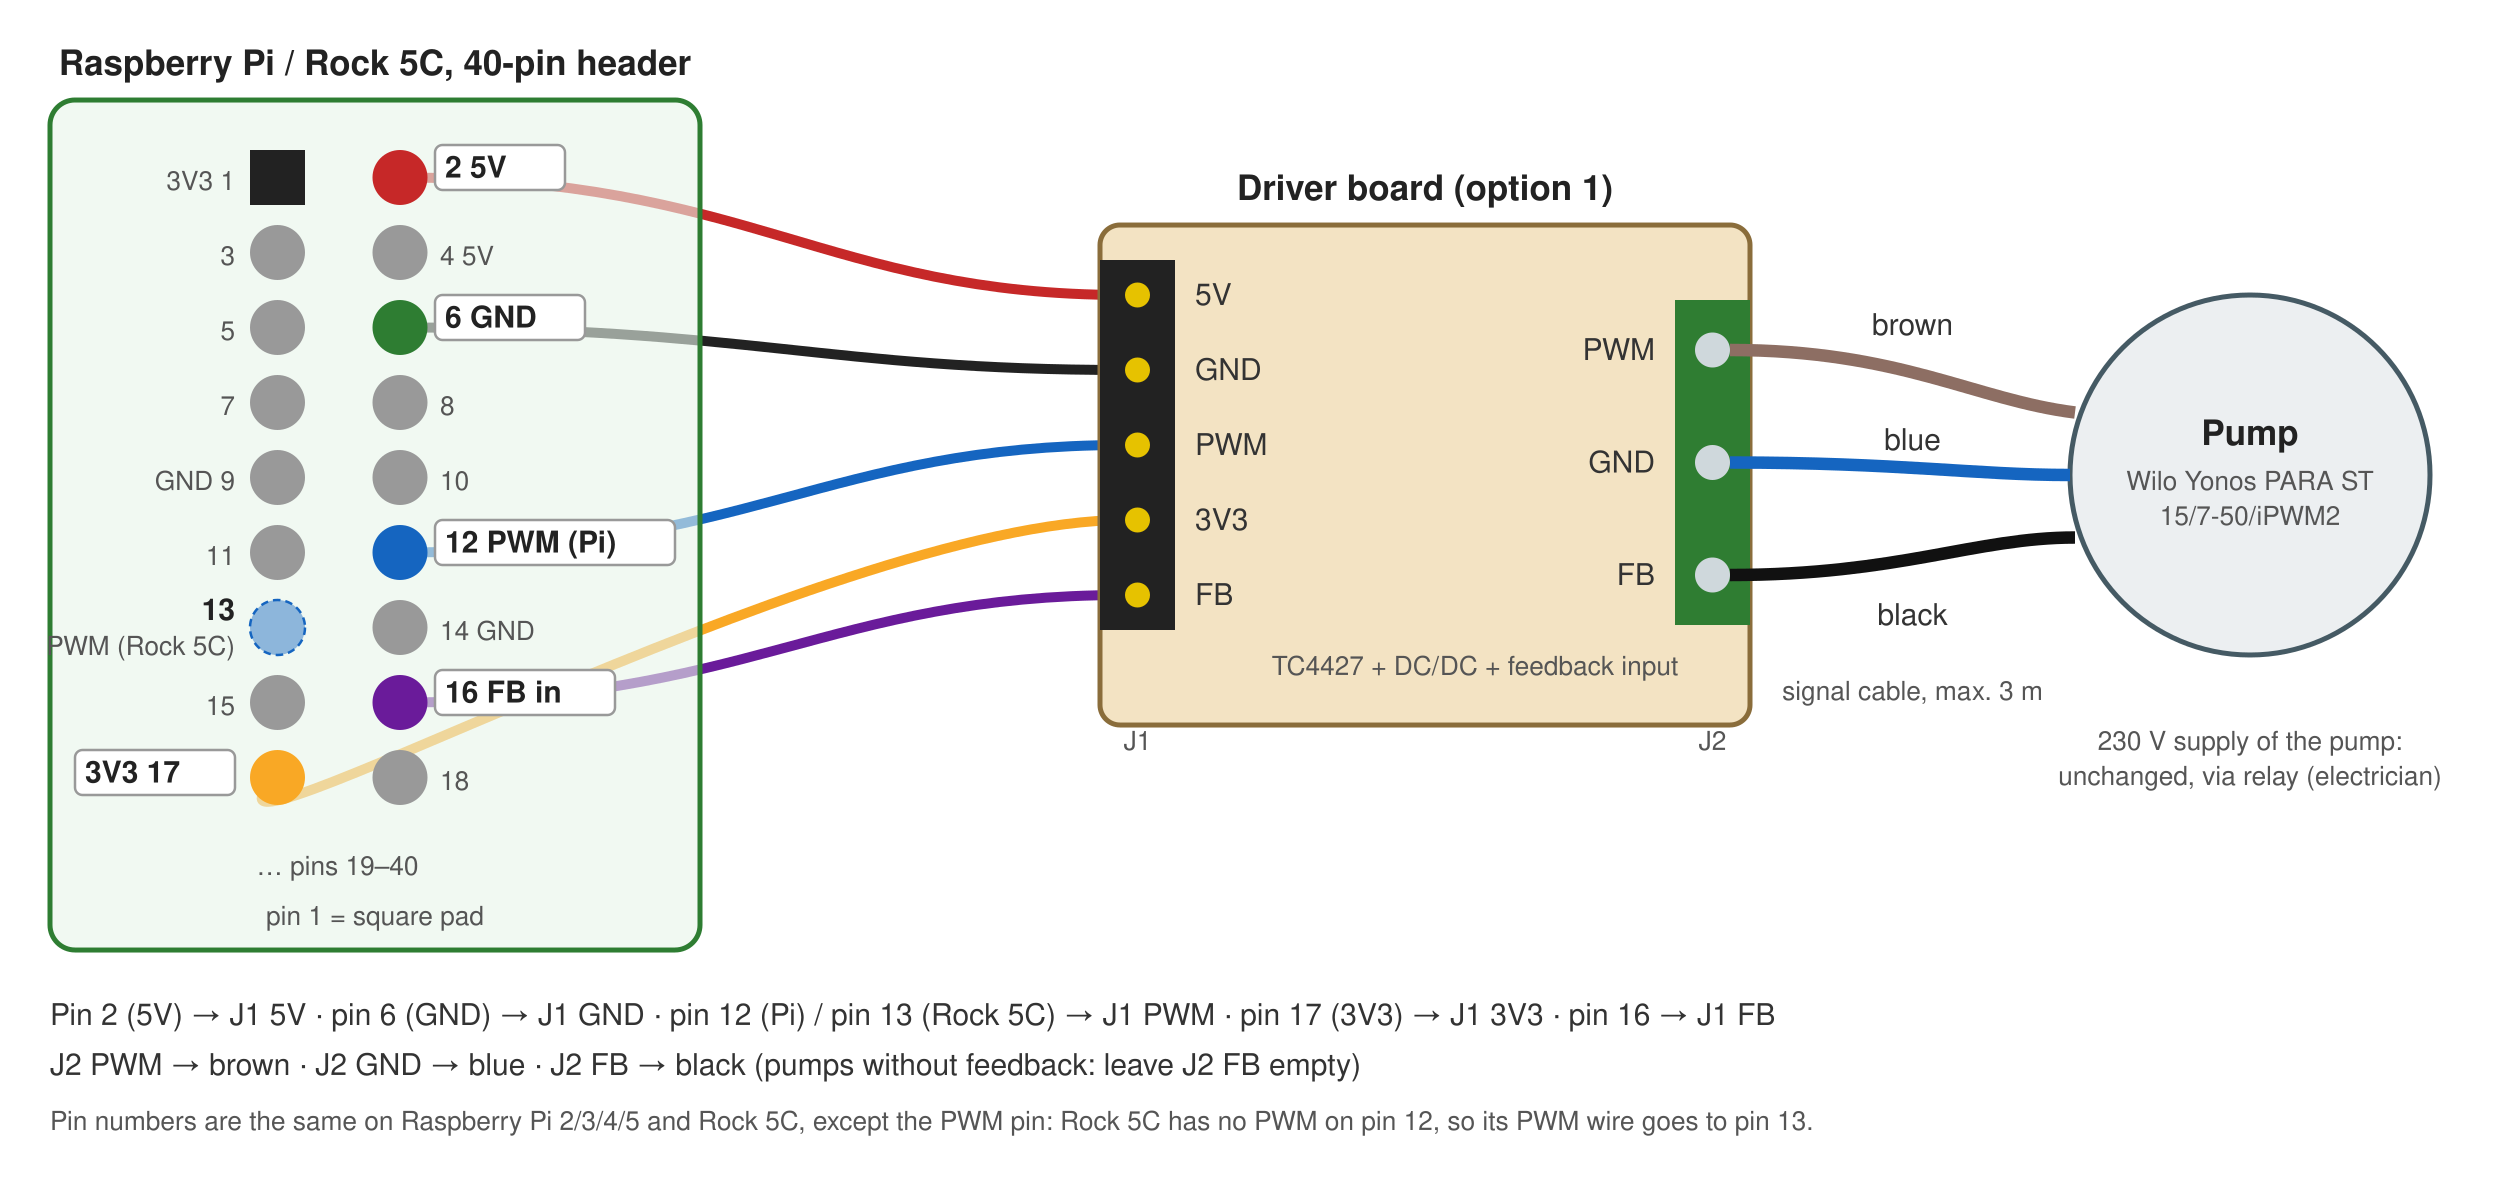
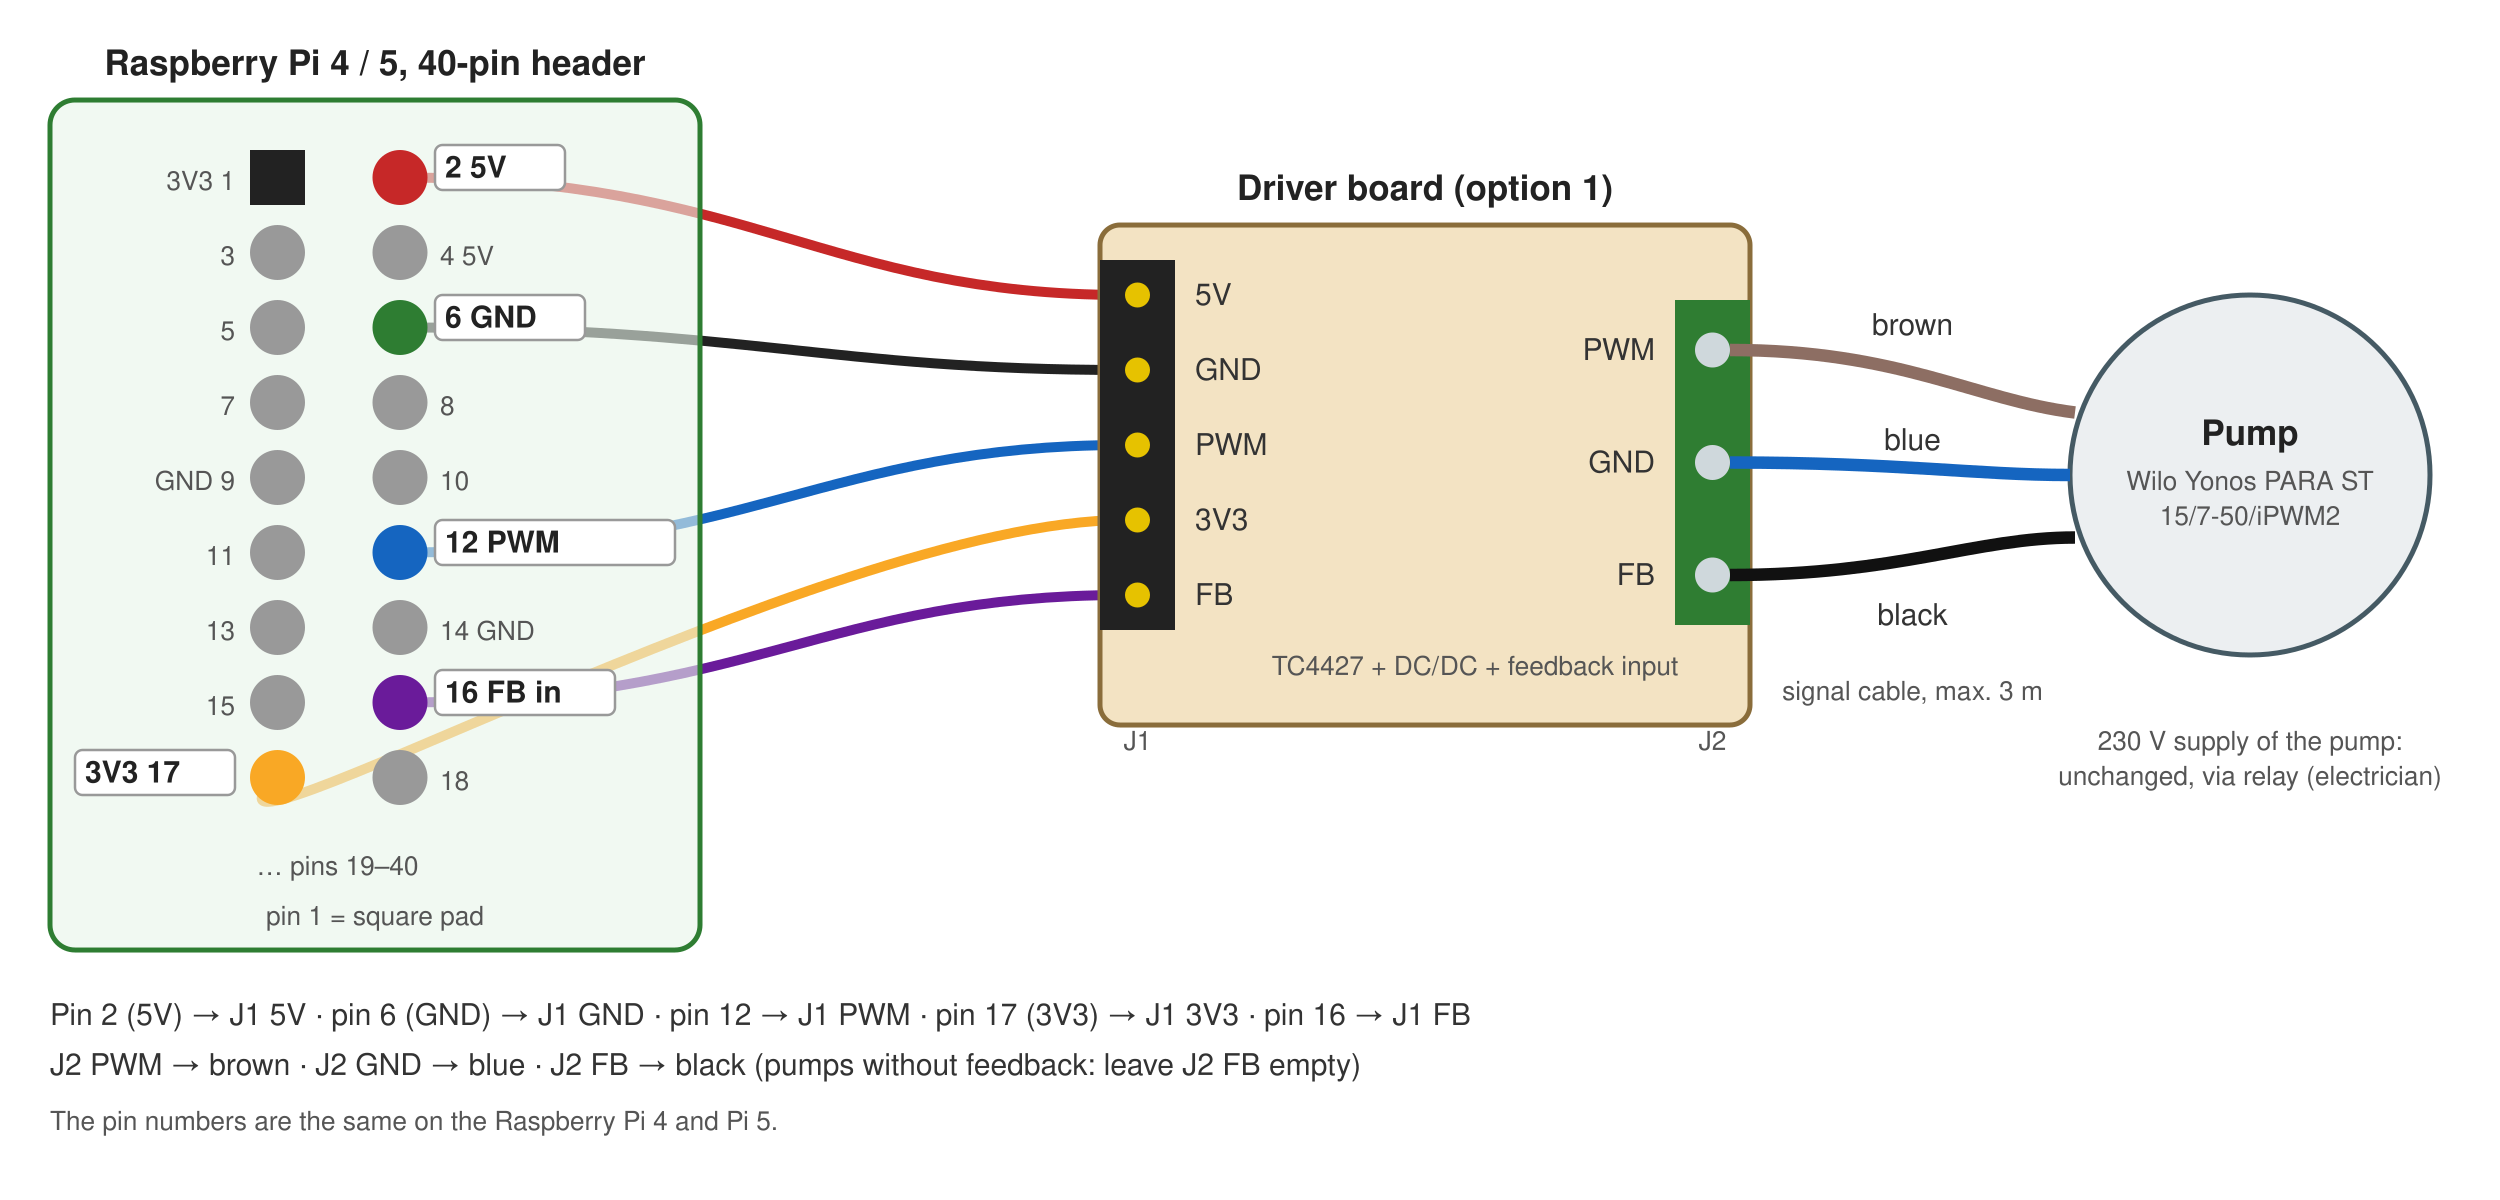
<svg xmlns="http://www.w3.org/2000/svg" width="1000" height="480" viewBox="0 0 1000 480" font-family="Helvetica, Arial, sans-serif">
  <style>
    .lbl { font-size: 14px; font-weight: bold; fill: #222; }
    .s { font-size: 12px; fill: #333; }
    .xs { font-size: 10.5px; fill: #555; }
    .tag { font-size: 12px; font-weight: bold; fill: #222; }
  </style>
  <rect width="1000" height="480" fill="white" />
  <path d="M160 71  C 300 71,  330 118, 450 118" stroke="#c62828" stroke-width="4" fill="none" />
  <path d="M160 131 C 300 131, 330 148, 450 148" stroke="#222" stroke-width="4" fill="none" />
  <path d="M160 221 C 300 221, 330 178, 450 178" stroke="#1565c0" stroke-width="4" fill="none" />
  <path d="M111 311 C 60 360, 330 208, 450 208" stroke="#f9a825" stroke-width="4" fill="none" />
  <path d="M160 281 C 300 281, 330 238, 450 238" stroke="#6a1b9a" stroke-width="4" fill="none" />
  <rect x="20" y="40" width="260" height="340" rx="10" fill="#e8f5e9" stroke="#2e7d32" stroke-width="2" fill-opacity="0.6" />
-   <text x="150" y="30" text-anchor="middle" class="lbl">Raspberry Pi / Rock 5C, 40-pin header</text>
+   <text x="150" y="30" text-anchor="middle" class="lbl">Raspberry Pi 4 / 5, 40-pin header</text>
  <g>
    <rect x="100" y="60" width="22" height="22" fill="#222" />
    <text x="94" y="76" text-anchor="end" class="xs">3V3  1</text>
    <circle cx="160" cy="71" r="11" fill="#c62828" />
    <rect x="174" y="58" width="52" height="18" rx="3" fill="white" stroke="#999" />
    <text x="178" y="71" class="tag">2  5V</text>
    <circle cx="111" cy="101" r="11" fill="#999" />
    <text x="94" y="106" text-anchor="end" class="xs">3</text>
    <circle cx="160" cy="101" r="11" fill="#999" />
    <text x="176" y="106" class="xs">4  5V</text>
    <circle cx="111" cy="131" r="11" fill="#999" />
    <text x="94" y="136" text-anchor="end" class="xs">5</text>
    <circle cx="160" cy="131" r="11" fill="#2e7d32" />
    <rect x="174" y="118" width="60" height="18" rx="3" fill="white" stroke="#999" />
    <text x="178" y="131" class="tag">6  GND</text>
    <circle cx="111" cy="161" r="11" fill="#999" />
    <text x="94" y="166" text-anchor="end" class="xs">7</text>
    <circle cx="160" cy="161" r="11" fill="#999" />
    <text x="176" y="166" class="xs">8</text>
    <circle cx="111" cy="191" r="11" fill="#999" />
    <text x="94" y="196" text-anchor="end" class="xs">GND  9</text>
    <circle cx="160" cy="191" r="11" fill="#999" />
    <text x="176" y="196" class="xs">10</text>
    <circle cx="111" cy="221" r="11" fill="#999" />
    <text x="94" y="226" text-anchor="end" class="xs">11</text>
    <circle cx="160" cy="221" r="11" fill="#1565c0" />
    <rect x="174" y="208" width="96" height="18" rx="3" fill="white" stroke="#999" />
-     <text x="178" y="221" class="tag">12  PWM (Pi)</text>
-     <circle cx="111" cy="251" r="11" fill="#1565c0" fill-opacity="0.45" stroke="#1565c0" stroke-dasharray="3 2" />
-     <text x="94" y="248" text-anchor="end" class="tag" fill="#1565c0">13</text>
-     <text x="94" y="262" text-anchor="end" class="xs" fill="#1565c0">PWM (Rock 5C)</text>
+     <text x="178" y="221" class="tag">12  PWM</text>
+     <circle cx="111" cy="251" r="11" fill="#999" />
+     <text x="94" y="256" text-anchor="end" class="xs">13</text>
    <circle cx="160" cy="251" r="11" fill="#999" />
    <text x="176" y="256" class="xs">14  GND</text>
    <circle cx="111" cy="281" r="11" fill="#999" />
    <text x="94" y="286" text-anchor="end" class="xs">15</text>
    <circle cx="160" cy="281" r="11" fill="#6a1b9a" />
    <rect x="174" y="268" width="72" height="18" rx="3" fill="white" stroke="#999" />
    <text x="178" y="281" class="tag">16  FB in</text>
    <circle cx="111" cy="311" r="11" fill="#f9a825" />
    <rect x="30" y="300" width="64" height="18" rx="3" fill="white" stroke="#999" />
    <text x="34" y="313" class="tag">3V3  17</text>
    <circle cx="160" cy="311" r="11" fill="#999" />
    <text x="176" y="316" class="xs">18</text>
    <text x="135" y="350" text-anchor="middle" class="xs">… pins 19–40</text>
    <text x="150" y="370" text-anchor="middle" class="xs">pin 1 = square pad</text>
  </g>
  <rect x="440" y="90" width="260" height="200" rx="8" fill="#f3e3c3" stroke="#8a6d3b" stroke-width="2" />
  <text x="570" y="80" text-anchor="middle" class="lbl">Driver board (option 1)</text>
  <text x="590" y="270" text-anchor="middle" class="xs">TC4427 + DC/DC + feedback input</text>
  <rect x="440" y="104" width="30" height="148" fill="#222" />
  <g class="s">
    <circle cx="455" cy="118" r="5" fill="#e6c200" />
    <text x="478" y="122">5V</text>
    <circle cx="455" cy="148" r="5" fill="#e6c200" />
    <text x="478" y="152">GND</text>
    <circle cx="455" cy="178" r="5" fill="#e6c200" />
    <text x="478" y="182">PWM</text>
    <circle cx="455" cy="208" r="5" fill="#e6c200" />
    <text x="478" y="212">3V3</text>
    <circle cx="455" cy="238" r="5" fill="#e6c200" />
    <text x="478" y="242">FB</text>
  </g>
  <text x="455" y="300" text-anchor="middle" class="xs">J1</text>
  <rect x="670" y="120" width="30" height="130" fill="#2f7d32" />
  <g class="s">
    <circle cx="685" cy="140" r="7" fill="#cfd8dc" />
    <text x="662" y="144" text-anchor="end">PWM</text>
    <circle cx="685" cy="185" r="7" fill="#cfd8dc" />
    <text x="662" y="189" text-anchor="end">GND</text>
    <circle cx="685" cy="230" r="7" fill="#cfd8dc" />
    <text x="662" y="234" text-anchor="end">FB</text>
  </g>
  <text x="685" y="300" text-anchor="middle" class="xs">J2</text>
  <circle cx="900" cy="190" r="72" fill="#eceff1" stroke="#455a64" stroke-width="2" />
  <text x="900" y="178" text-anchor="middle" class="lbl">Pump</text>
  <text x="900" y="196" text-anchor="middle" class="xs">Wilo Yonos PARA ST</text>
  <text x="900" y="210" text-anchor="middle" class="xs">15/7-50/iPWM2</text>
  <path d="M692 140 C 760 140, 790 160, 830 165" stroke="#8d6e63" stroke-width="5" fill="none" />
  <path d="M692 185 C 760 185, 790 190, 828 190" stroke="#1565c0" stroke-width="5" fill="none" />
  <path d="M692 230 C 760 230, 790 215, 830 215" stroke="#111" stroke-width="5" fill="none" />
  <text x="765" y="134" text-anchor="middle" class="s" fill="#6d4c41">brown</text>
  <text x="765" y="180" text-anchor="middle" class="s" fill="#1565c0">blue</text>
  <text x="765" y="250" text-anchor="middle" class="s">black</text>
  <text x="765" y="280" text-anchor="middle" class="xs">signal cable, max. 3 m</text>
  <text x="900" y="300" text-anchor="middle" class="xs">230 V supply of the pump:</text>
  <text x="900" y="314" text-anchor="middle" class="xs">unchanged, via relay (electrician)</text>
-   <text x="20" y="410" class="s">Pin 2 (5V) → J1 5V · pin 6 (GND) → J1 GND · pin 12 (Pi) / pin 13 (Rock 5C) → J1 PWM · pin 17 (3V3) → J1 3V3 · pin 16 → J1 FB</text>
+   <text x="20" y="410" class="s">Pin 2 (5V) → J1 5V · pin 6 (GND) → J1 GND · pin 12 → J1 PWM · pin 17 (3V3) → J1 3V3 · pin 16 → J1 FB</text>
  <text x="20" y="430" class="s">J2 PWM → brown · J2 GND → blue · J2 FB → black (pumps without feedback: leave J2 FB empty)</text>
-   <text x="20" y="452" class="xs">Pin numbers are the same on Raspberry Pi 2/3/4/5 and Rock 5C, except the PWM pin: Rock 5C has no PWM on pin 12, so its PWM wire goes to pin 13.</text>
+   <text x="20" y="452" class="xs">The pin numbers are the same on the Raspberry Pi 4 and Pi 5.</text>
</svg>
